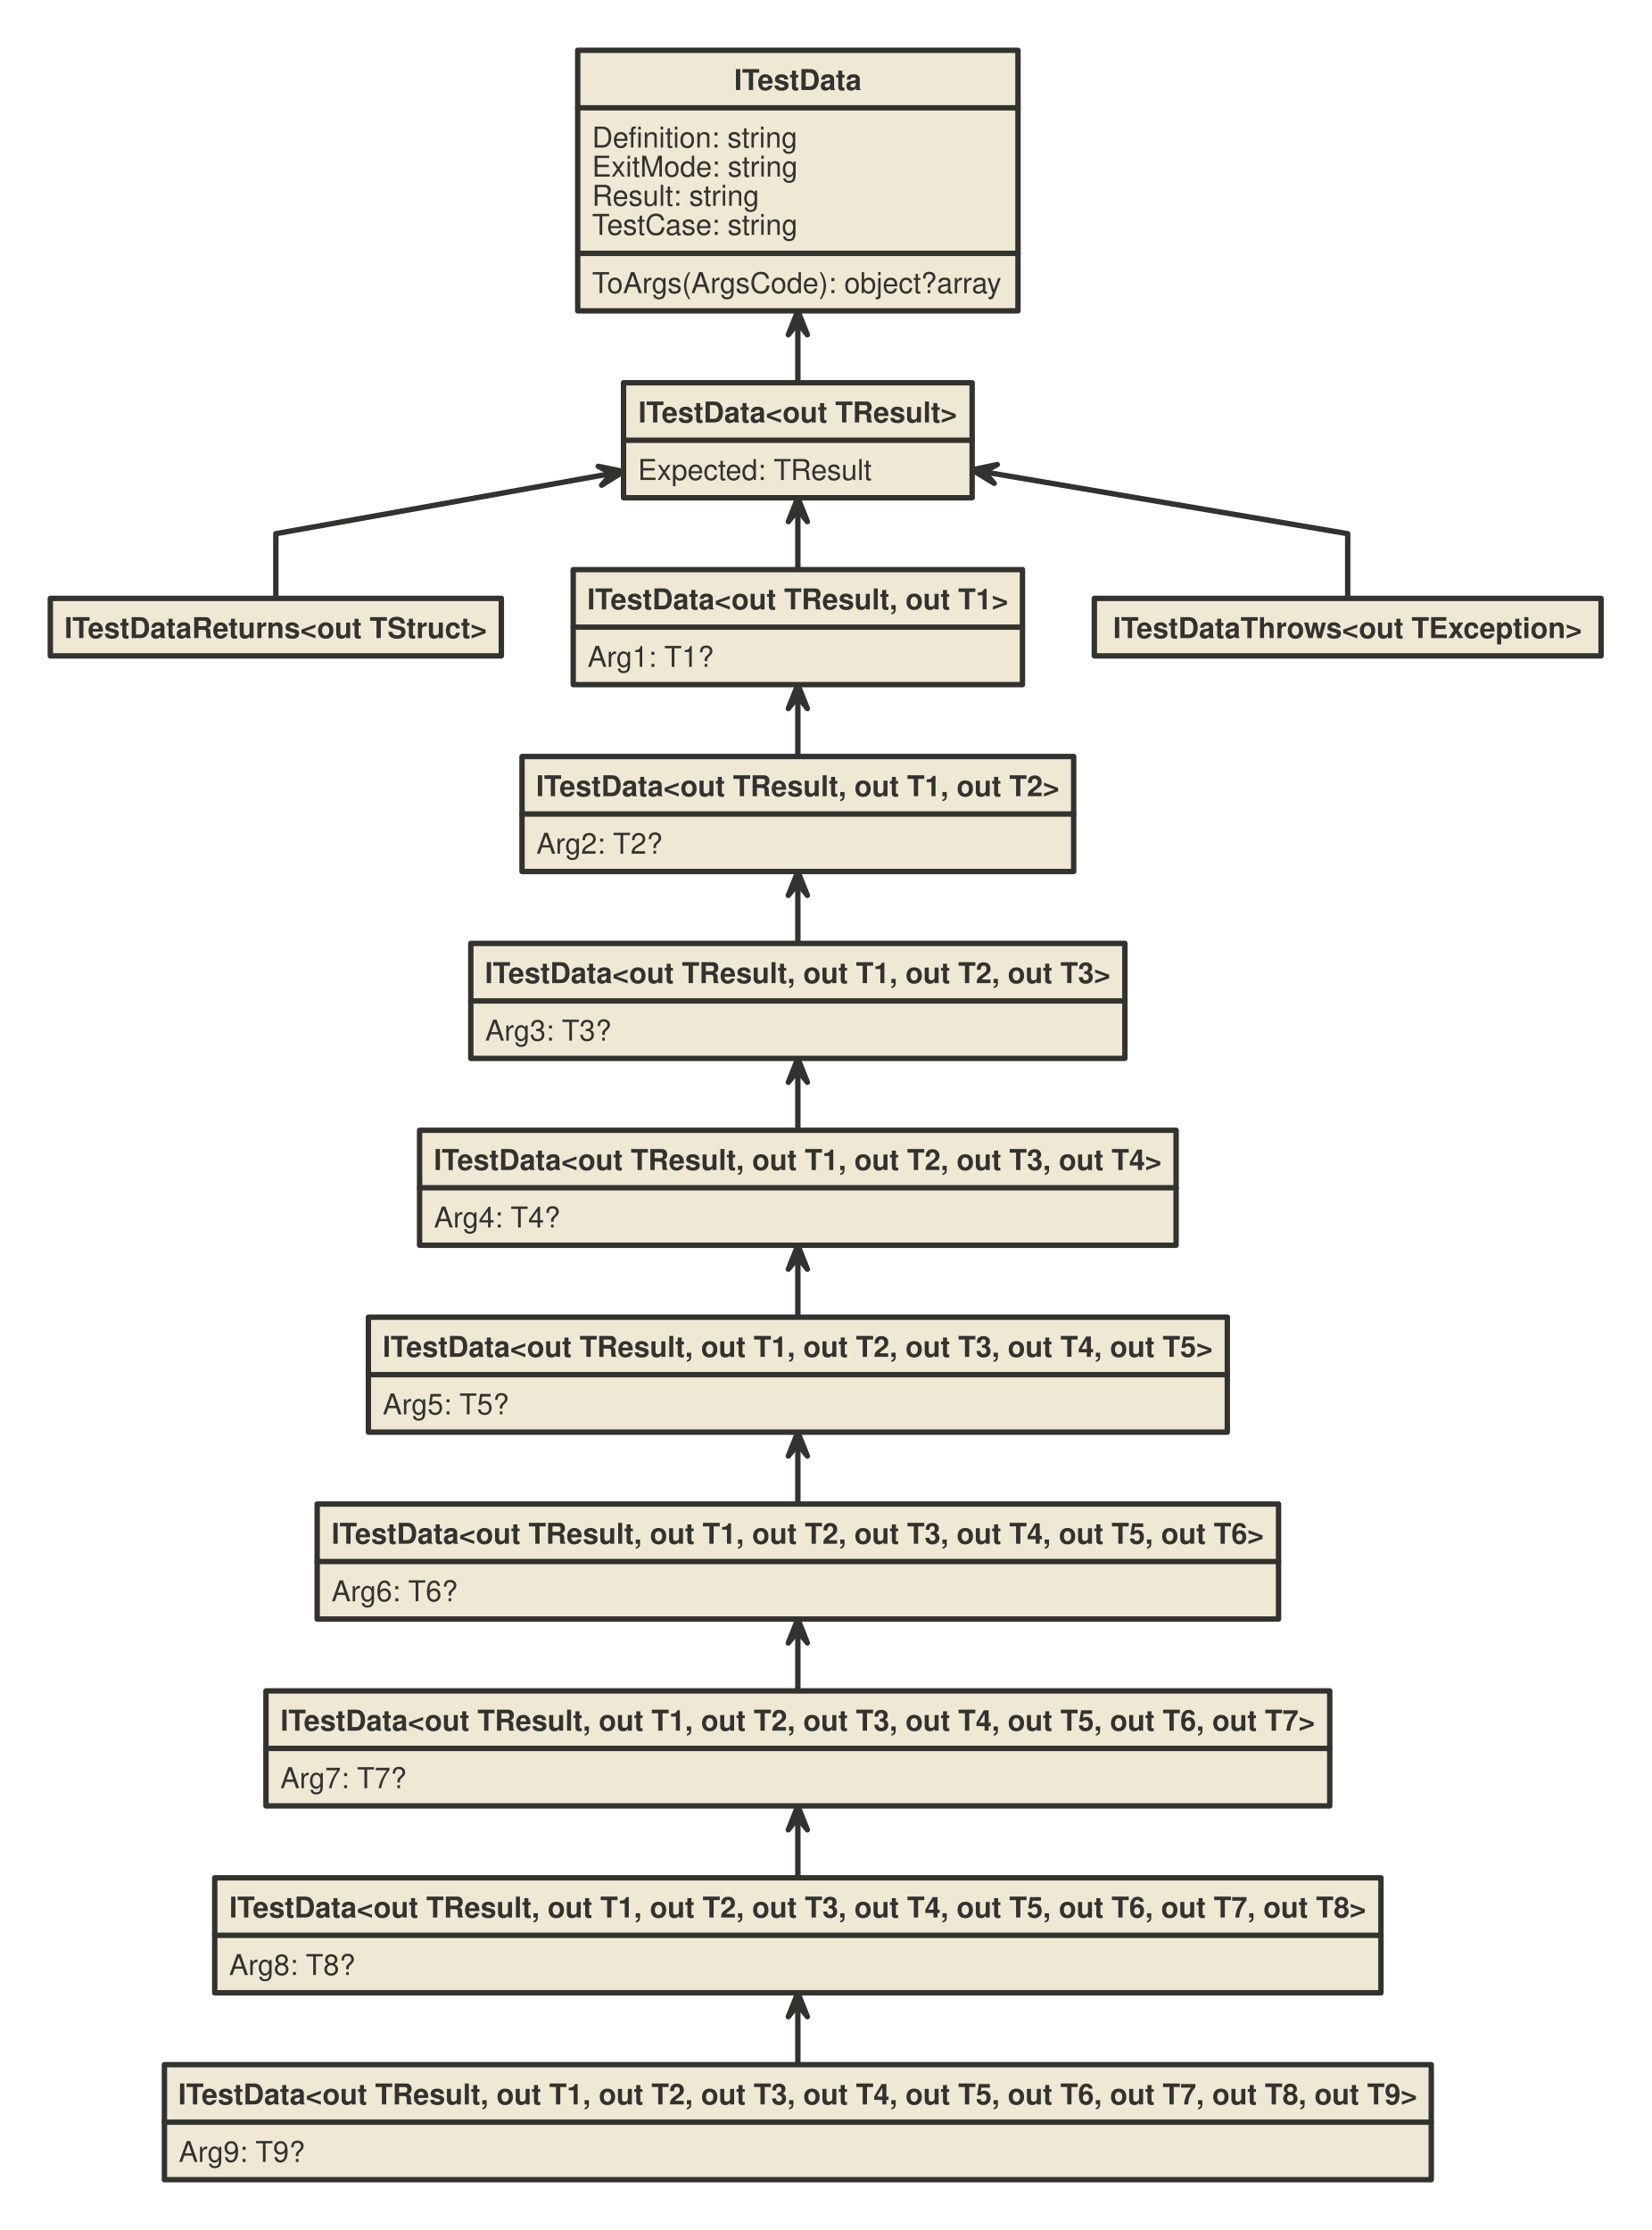
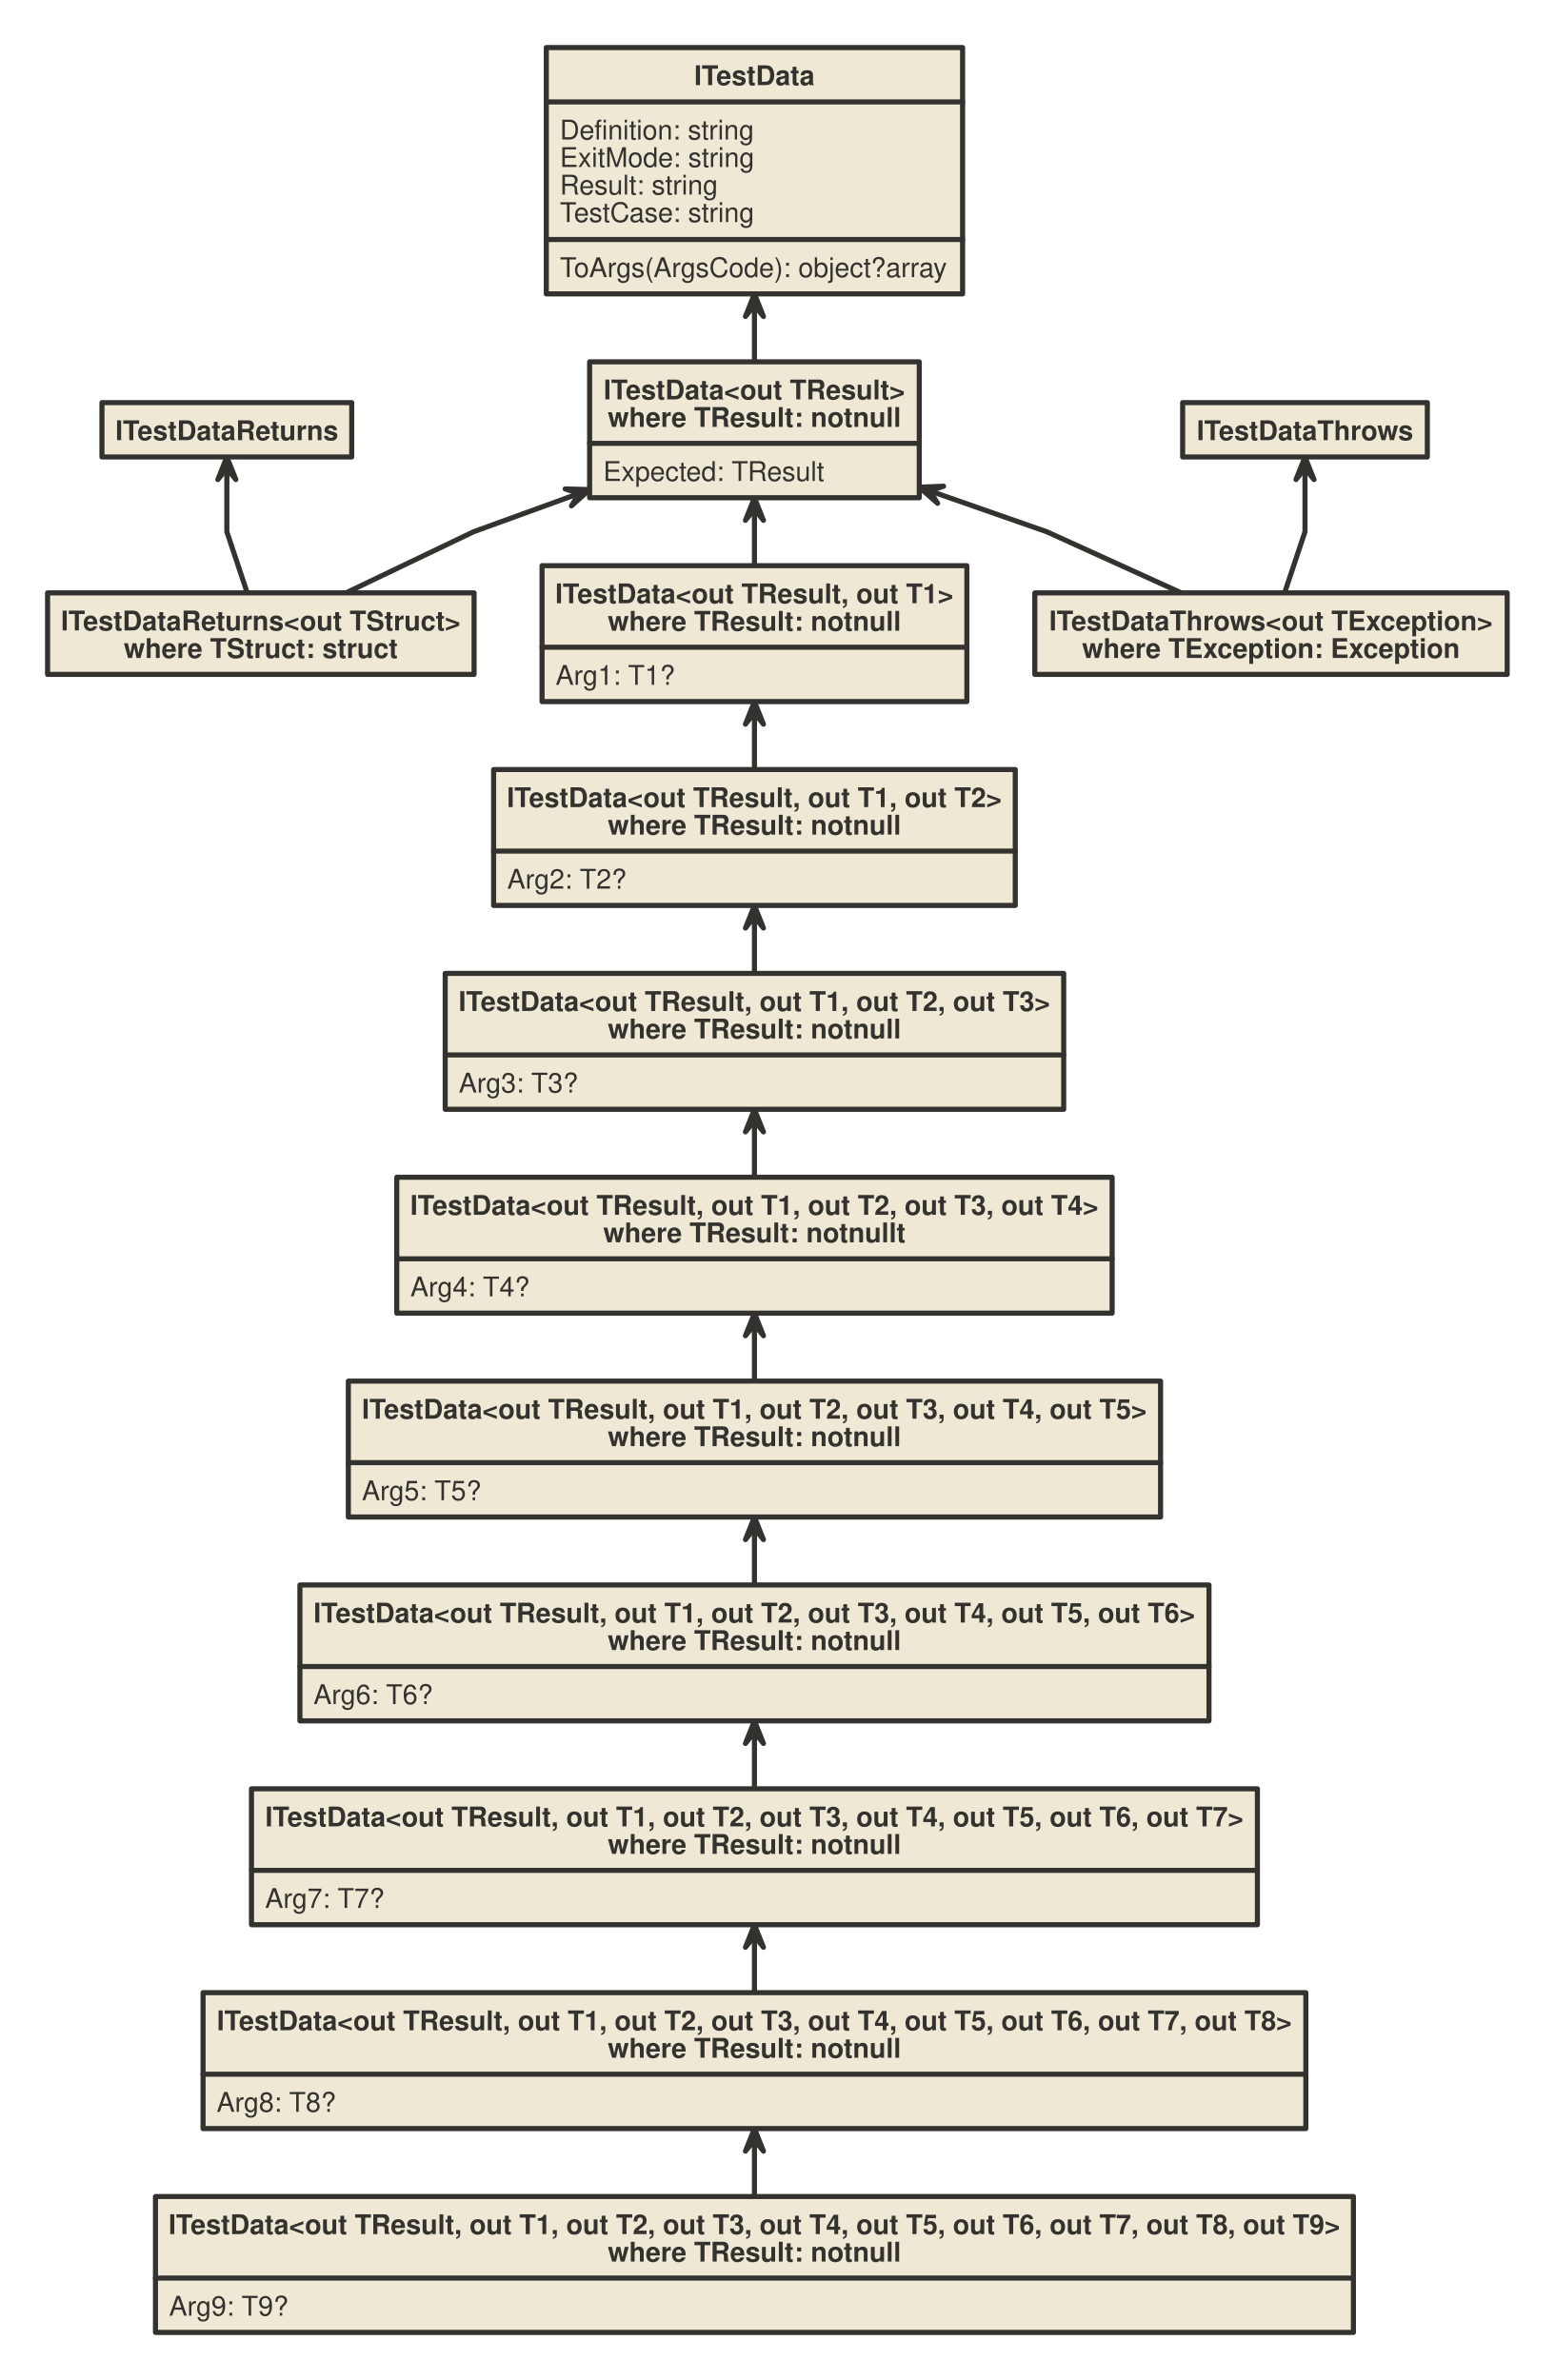
- <svg xmlns="http://www.w3.org/2000/svg" version="1.1" baseProfile="full" width="919.0" height="1241.0" viewBox="0 0 919 1241">
+ <svg xmlns="http://www.w3.org/2000/svg" version="1.1" baseProfile="full" width="915.0" height="1401.0" viewBox="0 0 915 1401">
  <g stroke-width="1.0" text-align="left" font="12pt Helvetica, Arial, sans-serif" font-size="12pt" font-family="Helvetica" font-weight="bold" font-style="normal">
    <g font-family="Helvetica" font-size="12pt" font-weight="bold" font-style="normal" stroke-width="3.0" stroke-linejoin="round" stroke-linecap="round" stroke="#33322E">
      <g stroke="transparent" fill="transparent">
-         <rect x="0.0" y="0.0" height="1241.0" width="919.0" stroke="none" />
+         <rect x="0.0" y="0.0" height="1401.0" width="915.0" stroke="none" />
      </g>
      <g transform="translate(8, 8)" fill="#33322E">
        <g transform="translate(20, 20)" fill="#33322E" font-family="Helvetica" font-size="12pt" font-weight="normal" font-style="normal">
          <path d="M416.0 151.7 L416 165 L416 185 L416.0 185.0 " fill="none" />
          <path d="M421.3 158.3 L416.0 151.7 L410.7 158.3 L416.0 145.0 Z" />
-           <path d="M312.4 235.5 L125.5 269 L125.5 305 L125.5 305.0 " fill="none" />
-           <path d="M306.8 242.0 L312.4 235.5 L304.9 231.5 L319.0 234.4 Z" />
-           <path d="M416.0 255.7 L416 269 L416 289 L416.0 289.0 " fill="none" />
-           <path d="M421.3 262.3 L416.0 255.7 L410.7 262.3 L416.0 249.0 Z" />
-           <path d="M416.0 359.7 L416 373 L416 393 L416.0 393.0 " fill="none" />
-           <path d="M421.3 366.3 L416.0 359.7 L410.7 366.3 L416.0 353.0 Z" />
-           <path d="M416.0 463.7 L416 477 L416 497 L416.0 497.0 " fill="none" />
-           <path d="M421.3 470.3 L416.0 463.7 L410.7 470.3 L416.0 457.0 Z" />
-           <path d="M416.0 567.7 L416 581 L416 601 L416.0 601.0 " fill="none" />
-           <path d="M421.3 574.3 L416.0 567.7 L410.7 574.3 L416.0 561.0 Z" />
-           <path d="M416.0 671.7 L416 685 L416 705 L416.0 705.0 " fill="none" />
-           <path d="M421.3 678.3 L416.0 671.7 L410.7 678.3 L416.0 665.0 Z" />
-           <path d="M416.0 775.7 L416 789 L416 809 L416.0 809.0 " fill="none" />
-           <path d="M421.3 782.3 L416.0 775.7 L410.7 782.3 L416.0 769.0 Z" />
-           <path d="M416.0 879.7 L416 893 L416 913 L416.0 913.0 " fill="none" />
-           <path d="M421.3 886.3 L416.0 879.7 L410.7 886.3 L416.0 873.0 Z" />
-           <path d="M416.0 983.7 L416 997 L416 1017 L416.0 1017.0 " fill="none" />
-           <path d="M421.3 990.3 L416.0 983.7 L410.7 990.3 L416.0 977.0 Z" />
-           <path d="M416.0 1087.7 L416 1101 L416 1121 L416.0 1121.0 " fill="none" />
-           <path d="M421.3 1094.3 L416.0 1087.7 L410.7 1094.3 L416.0 1081.0 Z" />
-           <path d="M519.6 234.6 L722 269 L722 305 L722.0 305.0 " fill="none" />
-           <path d="M527.0 230.5 L519.6 234.6 L525.3 241.0 L513.0 233.5 Z" />
+           <path d="M105.5 247.7 L105.5 285 L117.5 321 L117.5 321.0 " fill="none" />
+           <path d="M110.8 254.3 L105.5 247.7 L100.2 254.3 L105.5 241.0 Z" />
+           <path d="M312.7 262.5 L250.75 285 L175.6 321 L175.6 321.0 " fill="none" />
+           <path d="M308.3 269.8 L312.7 262.5 L304.6 259.8 L319.0 260.2 Z" />
+           <path d="M416.0 271.7 L416 285 L416 305 L416.0 305.0 " fill="none" />
+           <path d="M421.3 278.3 L416.0 271.7 L410.7 278.3 L416.0 265.0 Z" />
+           <path d="M416.0 391.7 L416 405 L416 425 L416.0 425.0 " fill="none" />
+           <path d="M421.3 398.3 L416.0 391.7 L410.7 398.3 L416.0 385.0 Z" />
+           <path d="M416.0 511.7 L416 525 L416 545 L416.0 545.0 " fill="none" />
+           <path d="M421.3 518.3 L416.0 511.7 L410.7 518.3 L416.0 505.0 Z" />
+           <path d="M416.0 631.7 L416 645 L416 665 L416.0 665.0 " fill="none" />
+           <path d="M421.3 638.3 L416.0 631.7 L410.7 638.3 L416.0 625.0 Z" />
+           <path d="M416.0 751.7 L416 765 L416 785 L416.0 785.0 " fill="none" />
+           <path d="M421.3 758.3 L416.0 751.7 L410.7 758.3 L416.0 745.0 Z" />
+           <path d="M416.0 871.7 L416 885 L416 905 L416.0 905.0 " fill="none" />
+           <path d="M421.3 878.3 L416.0 871.7 L410.7 878.3 L416.0 865.0 Z" />
+           <path d="M416.0 991.7 L416 1005 L416 1025 L416.0 1025.0 " fill="none" />
+           <path d="M421.3 998.3 L416.0 991.7 L410.7 998.3 L416.0 985.0 Z" />
+           <path d="M416.0 1111.7 L416 1125 L416 1145 L416.0 1145.0 " fill="none" />
+           <path d="M421.3 1118.3 L416.0 1111.7 L410.7 1118.3 L416.0 1105.0 Z" />
+           <path d="M416.0 1231.7 L416 1245 L416 1265 L416.0 1265.0 " fill="none" />
+           <path d="M421.3 1238.3 L416.0 1231.7 L410.7 1238.3 L416.0 1225.0 Z" />
+           <path d="M519.3 261.0 L588 285 L667.2 321 L667.2 321.0 " fill="none" />
+           <path d="M527.3 258.2 L519.3 261.0 L523.8 268.3 L513.0 258.8 Z" />
+           <path d="M740.0 247.7 L740 285 L728 321 L728.0 321.0 " fill="none" />
+           <path d="M745.3 254.3 L740.0 247.7 L734.7 254.3 L740.0 241.0 Z" />
          <g data-name="ITestData">
            <g fill="#eee8d5" stroke="#33322E" data-name="ITestData">
              <rect x="293.5" y="0.0" height="145.0" width="245.0" data-name="ITestData" />
              <path d="M293.5 32.0 L538.5 32.0" fill="none" data-name="ITestData" />
              <path d="M293.5 113.0 L538.5 113.0" fill="none" data-name="ITestData" />
            </g>
            <g transform="translate(293.5, 0)" font-family="Helvetica" font-size="12pt" font-weight="bold" font-style="normal" data-name="ITestData" data-compartment="0">
              <g transform="translate(8, 8)" fill="#33322E" text-align="center" data-name="ITestData" data-compartment="0">
                <text x="114.5" y="14.1" stroke="none" text-anchor="middle" data-name="ITestData" data-compartment="0">ITestData</text>
              </g>
            </g>
            <g transform="translate(293.5, 32)" font-family="Helvetica" font-size="12pt" font-weight="normal" font-style="normal" data-name="ITestData" data-compartment="1">
              <g transform="translate(8, 8)" fill="#33322E" text-align="left" data-name="ITestData" data-compartment="1">
                <text x="0.0" y="14.1" stroke="none" data-name="ITestData" data-compartment="1">Definition: string</text>
                <text x="0.0" y="30.3" stroke="none" data-name="ITestData" data-compartment="1">ExitMode: string</text>
                <text x="0.0" y="46.5" stroke="none" data-name="ITestData" data-compartment="1">Result: string</text>
                <text x="0.0" y="62.7" stroke="none" data-name="ITestData" data-compartment="1">TestCase: string</text>
              </g>
            </g>
            <g transform="translate(293.5, 113)" font-family="Helvetica" font-size="12pt" font-weight="normal" font-style="normal" data-name="ITestData" data-compartment="2">
              <g transform="translate(8, 8)" fill="#33322E" text-align="left" data-name="ITestData" data-compartment="2">
                <text x="0.0" y="14.1" stroke="none" data-name="ITestData" data-compartment="2">ToArgs(ArgsCode): object?array</text>
              </g>
            </g>
          </g>
          <g data-name="ITestData&lt;out TResult&gt;">
            <g fill="#eee8d5" stroke="#33322E" data-name="ITestData&lt;out TResult&gt;">
-               <rect x="319.0" y="185.0" height="64.0" width="194.0" data-name="ITestData&lt;out TResult&gt;" />
-               <path d="M319.0 217.0 L513.0 217.0" fill="none" data-name="ITestData&lt;out TResult&gt;" />
+               <rect x="319.0" y="185.0" height="80.0" width="194.0" data-name="ITestData&lt;out TResult&gt;" />
+               <path d="M319.0 233.0 L513.0 233.0" fill="none" data-name="ITestData&lt;out TResult&gt;" />
            </g>
            <g transform="translate(319, 185)" font-family="Helvetica" font-size="12pt" font-weight="bold" font-style="normal" data-name="ITestData&lt;out TResult&gt;" data-compartment="0">
              <g transform="translate(8, 8)" fill="#33322E" text-align="center" data-name="ITestData&lt;out TResult&gt;" data-compartment="0">
                <text x="89.0" y="14.1" stroke="none" text-anchor="middle" data-name="ITestData&lt;out TResult&gt;" data-compartment="0">ITestData&lt;out TResult&gt;</text>
-               </g>
-             </g>
-             <g transform="translate(319, 217)" font-family="Helvetica" font-size="12pt" font-weight="normal" font-style="normal" data-name="ITestData&lt;out TResult&gt;" data-compartment="1">
+                 <text x="89.0" y="30.3" stroke="none" text-anchor="middle" data-name="ITestData&lt;out TResult&gt;" data-compartment="0">where TResult: notnull</text>
+               </g>
+             </g>
+             <g transform="translate(319, 233)" font-family="Helvetica" font-size="12pt" font-weight="normal" font-style="normal" data-name="ITestData&lt;out TResult&gt;" data-compartment="1">
              <g transform="translate(8, 8)" fill="#33322E" text-align="left" data-name="ITestData&lt;out TResult&gt;" data-compartment="1">
                <text x="0.0" y="14.1" stroke="none" data-name="ITestData&lt;out TResult&gt;" data-compartment="1">Expected: TResult</text>
              </g>
            </g>
          </g>
+           <g data-name="ITestDataReturns">
+             <g fill="#eee8d5" stroke="#33322E" data-name="ITestDataReturns">
+               <rect x="32.0" y="209.0" height="32.0" width="147.0" data-name="ITestDataReturns" />
+             </g>
+             <g transform="translate(32, 209)" font-family="Helvetica" font-size="12pt" font-weight="bold" font-style="normal" data-name="ITestDataReturns" data-compartment="0">
+               <g transform="translate(8, 8)" fill="#33322E" text-align="center" data-name="ITestDataReturns" data-compartment="0">
+                 <text x="65.5" y="14.1" stroke="none" text-anchor="middle" data-name="ITestDataReturns" data-compartment="0">ITestDataReturns</text>
+               </g>
+             </g>
+           </g>
          <g data-name="ITestDataReturns&lt;out TStruct&gt;">
            <g fill="#eee8d5" stroke="#33322E" data-name="ITestDataReturns&lt;out TStruct&gt;">
-               <rect x="0.0" y="305.0" height="32.0" width="251.0" data-name="ITestDataReturns&lt;out TStruct&gt;" />
-             </g>
-             <g transform="translate(0, 305)" font-family="Helvetica" font-size="12pt" font-weight="bold" font-style="normal" data-name="ITestDataReturns&lt;out TStruct&gt;" data-compartment="0">
+               <rect x="0.0" y="321.0" height="48.0" width="251.0" data-name="ITestDataReturns&lt;out TStruct&gt;" />
+             </g>
+             <g transform="translate(0, 321)" font-family="Helvetica" font-size="12pt" font-weight="bold" font-style="normal" data-name="ITestDataReturns&lt;out TStruct&gt;" data-compartment="0">
              <g transform="translate(8, 8)" fill="#33322E" text-align="center" data-name="ITestDataReturns&lt;out TStruct&gt;" data-compartment="0">
                <text x="117.5" y="14.1" stroke="none" text-anchor="middle" data-name="ITestDataReturns&lt;out TStruct&gt;" data-compartment="0">ITestDataReturns&lt;out TStruct&gt;</text>
+                 <text x="117.5" y="30.3" stroke="none" text-anchor="middle" data-name="ITestDataReturns&lt;out TStruct&gt;" data-compartment="0">where TStruct: struct</text>
              </g>
            </g>
          </g>
          <g data-name="ITestData&lt;out TResult, out T1&gt;">
            <g fill="#eee8d5" stroke="#33322E" data-name="ITestData&lt;out TResult, out T1&gt;">
-               <rect x="291.0" y="289.0" height="64.0" width="250.0" data-name="ITestData&lt;out TResult, out T1&gt;" />
-               <path d="M291.0 321.0 L541.0 321.0" fill="none" data-name="ITestData&lt;out TResult, out T1&gt;" />
-             </g>
-             <g transform="translate(291, 289)" font-family="Helvetica" font-size="12pt" font-weight="bold" font-style="normal" data-name="ITestData&lt;out TResult, out T1&gt;" data-compartment="0">
+               <rect x="291.0" y="305.0" height="80.0" width="250.0" data-name="ITestData&lt;out TResult, out T1&gt;" />
+               <path d="M291.0 353.0 L541.0 353.0" fill="none" data-name="ITestData&lt;out TResult, out T1&gt;" />
+             </g>
+             <g transform="translate(291, 305)" font-family="Helvetica" font-size="12pt" font-weight="bold" font-style="normal" data-name="ITestData&lt;out TResult, out T1&gt;" data-compartment="0">
              <g transform="translate(8, 8)" fill="#33322E" text-align="center" data-name="ITestData&lt;out TResult, out T1&gt;" data-compartment="0">
                <text x="117.0" y="14.1" stroke="none" text-anchor="middle" data-name="ITestData&lt;out TResult, out T1&gt;" data-compartment="0">ITestData&lt;out TResult, out T1&gt;</text>
-               </g>
-             </g>
-             <g transform="translate(291, 321)" font-family="Helvetica" font-size="12pt" font-weight="normal" font-style="normal" data-name="ITestData&lt;out TResult, out T1&gt;" data-compartment="1">
+                 <text x="117.0" y="30.3" stroke="none" text-anchor="middle" data-name="ITestData&lt;out TResult, out T1&gt;" data-compartment="0">where TResult: notnull</text>
+               </g>
+             </g>
+             <g transform="translate(291, 353)" font-family="Helvetica" font-size="12pt" font-weight="normal" font-style="normal" data-name="ITestData&lt;out TResult, out T1&gt;" data-compartment="1">
              <g transform="translate(8, 8)" fill="#33322E" text-align="left" data-name="ITestData&lt;out TResult, out T1&gt;" data-compartment="1">
                <text x="0.0" y="14.1" stroke="none" data-name="ITestData&lt;out TResult, out T1&gt;" data-compartment="1">Arg1: T1?</text>
              </g>
            </g>
          </g>
          <g data-name="ITestData&lt;out TResult, out T1, out T2&gt;">
            <g fill="#eee8d5" stroke="#33322E" data-name="ITestData&lt;out TResult, out T1, out T2&gt;">
-               <rect x="262.5" y="393.0" height="64.0" width="307.0" data-name="ITestData&lt;out TResult, out T1, out T2&gt;" />
-               <path d="M262.5 425.0 L569.5 425.0" fill="none" data-name="ITestData&lt;out TResult, out T1, out T2&gt;" />
-             </g>
-             <g transform="translate(262.5, 393)" font-family="Helvetica" font-size="12pt" font-weight="bold" font-style="normal" data-name="ITestData&lt;out TResult, out T1, out T2&gt;" data-compartment="0">
+               <rect x="262.5" y="425.0" height="80.0" width="307.0" data-name="ITestData&lt;out TResult, out T1, out T2&gt;" />
+               <path d="M262.5 473.0 L569.5 473.0" fill="none" data-name="ITestData&lt;out TResult, out T1, out T2&gt;" />
+             </g>
+             <g transform="translate(262.5, 425)" font-family="Helvetica" font-size="12pt" font-weight="bold" font-style="normal" data-name="ITestData&lt;out TResult, out T1, out T2&gt;" data-compartment="0">
              <g transform="translate(8, 8)" fill="#33322E" text-align="center" data-name="ITestData&lt;out TResult, out T1, out T2&gt;" data-compartment="0">
                <text x="145.5" y="14.1" stroke="none" text-anchor="middle" data-name="ITestData&lt;out TResult, out T1, out T2&gt;" data-compartment="0">ITestData&lt;out TResult, out T1, out T2&gt;</text>
-               </g>
-             </g>
-             <g transform="translate(262.5, 425)" font-family="Helvetica" font-size="12pt" font-weight="normal" font-style="normal" data-name="ITestData&lt;out TResult, out T1, out T2&gt;" data-compartment="1">
+                 <text x="145.5" y="30.3" stroke="none" text-anchor="middle" data-name="ITestData&lt;out TResult, out T1, out T2&gt;" data-compartment="0">where TResult: notnull</text>
+               </g>
+             </g>
+             <g transform="translate(262.5, 473)" font-family="Helvetica" font-size="12pt" font-weight="normal" font-style="normal" data-name="ITestData&lt;out TResult, out T1, out T2&gt;" data-compartment="1">
              <g transform="translate(8, 8)" fill="#33322E" text-align="left" data-name="ITestData&lt;out TResult, out T1, out T2&gt;" data-compartment="1">
                <text x="0.0" y="14.1" stroke="none" data-name="ITestData&lt;out TResult, out T1, out T2&gt;" data-compartment="1">Arg2: T2?</text>
              </g>
            </g>
          </g>
          <g data-name="ITestData&lt;out TResult, out T1, out T2, out T3&gt;">
            <g fill="#eee8d5" stroke="#33322E" data-name="ITestData&lt;out TResult, out T1, out T2, out T3&gt;">
-               <rect x="234.0" y="497.0" height="64.0" width="364.0" data-name="ITestData&lt;out TResult, out T1, out T2, out T3&gt;" />
-               <path d="M234.0 529.0 L598.0 529.0" fill="none" data-name="ITestData&lt;out TResult, out T1, out T2, out T3&gt;" />
-             </g>
-             <g transform="translate(234, 497)" font-family="Helvetica" font-size="12pt" font-weight="bold" font-style="normal" data-name="ITestData&lt;out TResult, out T1, out T2, out T3&gt;" data-compartment="0">
+               <rect x="234.0" y="545.0" height="80.0" width="364.0" data-name="ITestData&lt;out TResult, out T1, out T2, out T3&gt;" />
+               <path d="M234.0 593.0 L598.0 593.0" fill="none" data-name="ITestData&lt;out TResult, out T1, out T2, out T3&gt;" />
+             </g>
+             <g transform="translate(234, 545)" font-family="Helvetica" font-size="12pt" font-weight="bold" font-style="normal" data-name="ITestData&lt;out TResult, out T1, out T2, out T3&gt;" data-compartment="0">
              <g transform="translate(8, 8)" fill="#33322E" text-align="center" data-name="ITestData&lt;out TResult, out T1, out T2, out T3&gt;" data-compartment="0">
                <text x="174.0" y="14.1" stroke="none" text-anchor="middle" data-name="ITestData&lt;out TResult, out T1, out T2, out T3&gt;" data-compartment="0">ITestData&lt;out TResult, out T1, out T2, out T3&gt;</text>
-               </g>
-             </g>
-             <g transform="translate(234, 529)" font-family="Helvetica" font-size="12pt" font-weight="normal" font-style="normal" data-name="ITestData&lt;out TResult, out T1, out T2, out T3&gt;" data-compartment="1">
+                 <text x="174.0" y="30.3" stroke="none" text-anchor="middle" data-name="ITestData&lt;out TResult, out T1, out T2, out T3&gt;" data-compartment="0">where TResult: notnull</text>
+               </g>
+             </g>
+             <g transform="translate(234, 593)" font-family="Helvetica" font-size="12pt" font-weight="normal" font-style="normal" data-name="ITestData&lt;out TResult, out T1, out T2, out T3&gt;" data-compartment="1">
              <g transform="translate(8, 8)" fill="#33322E" text-align="left" data-name="ITestData&lt;out TResult, out T1, out T2, out T3&gt;" data-compartment="1">
                <text x="0.0" y="14.1" stroke="none" data-name="ITestData&lt;out TResult, out T1, out T2, out T3&gt;" data-compartment="1">Arg3: T3?</text>
              </g>
            </g>
          </g>
          <g data-name="ITestData&lt;out TResult, out T1, out T2, out T3, out T4&gt;">
            <g fill="#eee8d5" stroke="#33322E" data-name="ITestData&lt;out TResult, out T1, out T2, out T3, out T4&gt;">
-               <rect x="205.5" y="601.0" height="64.0" width="421.0" data-name="ITestData&lt;out TResult, out T1, out T2, out T3, out T4&gt;" />
-               <path d="M205.5 633.0 L626.5 633.0" fill="none" data-name="ITestData&lt;out TResult, out T1, out T2, out T3, out T4&gt;" />
-             </g>
-             <g transform="translate(205.5, 601)" font-family="Helvetica" font-size="12pt" font-weight="bold" font-style="normal" data-name="ITestData&lt;out TResult, out T1, out T2, out T3, out T4&gt;" data-compartment="0">
+               <rect x="205.5" y="665.0" height="80.0" width="421.0" data-name="ITestData&lt;out TResult, out T1, out T2, out T3, out T4&gt;" />
+               <path d="M205.5 713.0 L626.5 713.0" fill="none" data-name="ITestData&lt;out TResult, out T1, out T2, out T3, out T4&gt;" />
+             </g>
+             <g transform="translate(205.5, 665)" font-family="Helvetica" font-size="12pt" font-weight="bold" font-style="normal" data-name="ITestData&lt;out TResult, out T1, out T2, out T3, out T4&gt;" data-compartment="0">
              <g transform="translate(8, 8)" fill="#33322E" text-align="center" data-name="ITestData&lt;out TResult, out T1, out T2, out T3, out T4&gt;" data-compartment="0">
                <text x="202.5" y="14.1" stroke="none" text-anchor="middle" data-name="ITestData&lt;out TResult, out T1, out T2, out T3, out T4&gt;" data-compartment="0">ITestData&lt;out TResult, out T1, out T2, out T3, out T4&gt;</text>
-               </g>
-             </g>
-             <g transform="translate(205.5, 633)" font-family="Helvetica" font-size="12pt" font-weight="normal" font-style="normal" data-name="ITestData&lt;out TResult, out T1, out T2, out T3, out T4&gt;" data-compartment="1">
+                 <text x="202.5" y="30.3" stroke="none" text-anchor="middle" data-name="ITestData&lt;out TResult, out T1, out T2, out T3, out T4&gt;" data-compartment="0">where TResult: notnullt</text>
+               </g>
+             </g>
+             <g transform="translate(205.5, 713)" font-family="Helvetica" font-size="12pt" font-weight="normal" font-style="normal" data-name="ITestData&lt;out TResult, out T1, out T2, out T3, out T4&gt;" data-compartment="1">
              <g transform="translate(8, 8)" fill="#33322E" text-align="left" data-name="ITestData&lt;out TResult, out T1, out T2, out T3, out T4&gt;" data-compartment="1">
                <text x="0.0" y="14.1" stroke="none" data-name="ITestData&lt;out TResult, out T1, out T2, out T3, out T4&gt;" data-compartment="1">Arg4: T4?</text>
              </g>
            </g>
          </g>
          <g data-name="ITestData&lt;out TResult, out T1, out T2, out T3, out T4, out T5&gt;">
            <g fill="#eee8d5" stroke="#33322E" data-name="ITestData&lt;out TResult, out T1, out T2, out T3, out T4, out T5&gt;">
-               <rect x="177.0" y="705.0" height="64.0" width="478.0" data-name="ITestData&lt;out TResult, out T1, out T2, out T3, out T4, out T5&gt;" />
-               <path d="M177.0 737.0 L655.0 737.0" fill="none" data-name="ITestData&lt;out TResult, out T1, out T2, out T3, out T4, out T5&gt;" />
-             </g>
-             <g transform="translate(177, 705)" font-family="Helvetica" font-size="12pt" font-weight="bold" font-style="normal" data-name="ITestData&lt;out TResult, out T1, out T2, out T3, out T4, out T5&gt;" data-compartment="0">
+               <rect x="177.0" y="785.0" height="80.0" width="478.0" data-name="ITestData&lt;out TResult, out T1, out T2, out T3, out T4, out T5&gt;" />
+               <path d="M177.0 833.0 L655.0 833.0" fill="none" data-name="ITestData&lt;out TResult, out T1, out T2, out T3, out T4, out T5&gt;" />
+             </g>
+             <g transform="translate(177, 785)" font-family="Helvetica" font-size="12pt" font-weight="bold" font-style="normal" data-name="ITestData&lt;out TResult, out T1, out T2, out T3, out T4, out T5&gt;" data-compartment="0">
              <g transform="translate(8, 8)" fill="#33322E" text-align="center" data-name="ITestData&lt;out TResult, out T1, out T2, out T3, out T4, out T5&gt;" data-compartment="0">
                <text x="231.0" y="14.1" stroke="none" text-anchor="middle" data-name="ITestData&lt;out TResult, out T1, out T2, out T3, out T4, out T5&gt;" data-compartment="0">ITestData&lt;out TResult, out T1, out T2, out T3, out T4, out T5&gt;</text>
-               </g>
-             </g>
-             <g transform="translate(177, 737)" font-family="Helvetica" font-size="12pt" font-weight="normal" font-style="normal" data-name="ITestData&lt;out TResult, out T1, out T2, out T3, out T4, out T5&gt;" data-compartment="1">
+                 <text x="231.0" y="30.3" stroke="none" text-anchor="middle" data-name="ITestData&lt;out TResult, out T1, out T2, out T3, out T4, out T5&gt;" data-compartment="0">where TResult: notnull</text>
+               </g>
+             </g>
+             <g transform="translate(177, 833)" font-family="Helvetica" font-size="12pt" font-weight="normal" font-style="normal" data-name="ITestData&lt;out TResult, out T1, out T2, out T3, out T4, out T5&gt;" data-compartment="1">
              <g transform="translate(8, 8)" fill="#33322E" text-align="left" data-name="ITestData&lt;out TResult, out T1, out T2, out T3, out T4, out T5&gt;" data-compartment="1">
                <text x="0.0" y="14.1" stroke="none" data-name="ITestData&lt;out TResult, out T1, out T2, out T3, out T4, out T5&gt;" data-compartment="1">Arg5: T5?</text>
              </g>
            </g>
          </g>
          <g data-name="ITestData&lt;out TResult, out T1, out T2, out T3, out T4, out T5, out T6&gt;">
            <g fill="#eee8d5" stroke="#33322E" data-name="ITestData&lt;out TResult, out T1, out T2, out T3, out T4, out T5, out T6&gt;">
-               <rect x="148.5" y="809.0" height="64.0" width="535.0" data-name="ITestData&lt;out TResult, out T1, out T2, out T3, out T4, out T5, out T6&gt;" />
-               <path d="M148.5 841.0 L683.5 841.0" fill="none" data-name="ITestData&lt;out TResult, out T1, out T2, out T3, out T4, out T5, out T6&gt;" />
-             </g>
-             <g transform="translate(148.5, 809)" font-family="Helvetica" font-size="12pt" font-weight="bold" font-style="normal" data-name="ITestData&lt;out TResult, out T1, out T2, out T3, out T4, out T5, out T6&gt;" data-compartment="0">
+               <rect x="148.5" y="905.0" height="80.0" width="535.0" data-name="ITestData&lt;out TResult, out T1, out T2, out T3, out T4, out T5, out T6&gt;" />
+               <path d="M148.5 953.0 L683.5 953.0" fill="none" data-name="ITestData&lt;out TResult, out T1, out T2, out T3, out T4, out T5, out T6&gt;" />
+             </g>
+             <g transform="translate(148.5, 905)" font-family="Helvetica" font-size="12pt" font-weight="bold" font-style="normal" data-name="ITestData&lt;out TResult, out T1, out T2, out T3, out T4, out T5, out T6&gt;" data-compartment="0">
              <g transform="translate(8, 8)" fill="#33322E" text-align="center" data-name="ITestData&lt;out TResult, out T1, out T2, out T3, out T4, out T5, out T6&gt;" data-compartment="0">
                <text x="259.5" y="14.1" stroke="none" text-anchor="middle" data-name="ITestData&lt;out TResult, out T1, out T2, out T3, out T4, out T5, out T6&gt;" data-compartment="0">ITestData&lt;out TResult, out T1, out T2, out T3, out T4, out T5, out T6&gt;</text>
-               </g>
-             </g>
-             <g transform="translate(148.5, 841)" font-family="Helvetica" font-size="12pt" font-weight="normal" font-style="normal" data-name="ITestData&lt;out TResult, out T1, out T2, out T3, out T4, out T5, out T6&gt;" data-compartment="1">
+                 <text x="259.5" y="30.3" stroke="none" text-anchor="middle" data-name="ITestData&lt;out TResult, out T1, out T2, out T3, out T4, out T5, out T6&gt;" data-compartment="0">where TResult: notnull</text>
+               </g>
+             </g>
+             <g transform="translate(148.5, 953)" font-family="Helvetica" font-size="12pt" font-weight="normal" font-style="normal" data-name="ITestData&lt;out TResult, out T1, out T2, out T3, out T4, out T5, out T6&gt;" data-compartment="1">
              <g transform="translate(8, 8)" fill="#33322E" text-align="left" data-name="ITestData&lt;out TResult, out T1, out T2, out T3, out T4, out T5, out T6&gt;" data-compartment="1">
                <text x="0.0" y="14.1" stroke="none" data-name="ITestData&lt;out TResult, out T1, out T2, out T3, out T4, out T5, out T6&gt;" data-compartment="1">Arg6: T6?</text>
              </g>
            </g>
          </g>
          <g data-name="ITestData&lt;out TResult, out T1, out T2, out T3, out T4, out T5, out T6, out T7&gt;">
            <g fill="#eee8d5" stroke="#33322E" data-name="ITestData&lt;out TResult, out T1, out T2, out T3, out T4, out T5, out T6, out T7&gt;">
-               <rect x="120.0" y="913.0" height="64.0" width="592.0" data-name="ITestData&lt;out TResult, out T1, out T2, out T3, out T4, out T5, out T6, out T7&gt;" />
-               <path d="M120.0 945.0 L712.0 945.0" fill="none" data-name="ITestData&lt;out TResult, out T1, out T2, out T3, out T4, out T5, out T6, out T7&gt;" />
-             </g>
-             <g transform="translate(120, 913)" font-family="Helvetica" font-size="12pt" font-weight="bold" font-style="normal" data-name="ITestData&lt;out TResult, out T1, out T2, out T3, out T4, out T5, out T6, out T7&gt;" data-compartment="0">
+               <rect x="120.0" y="1025.0" height="80.0" width="592.0" data-name="ITestData&lt;out TResult, out T1, out T2, out T3, out T4, out T5, out T6, out T7&gt;" />
+               <path d="M120.0 1073.0 L712.0 1073.0" fill="none" data-name="ITestData&lt;out TResult, out T1, out T2, out T3, out T4, out T5, out T6, out T7&gt;" />
+             </g>
+             <g transform="translate(120, 1025)" font-family="Helvetica" font-size="12pt" font-weight="bold" font-style="normal" data-name="ITestData&lt;out TResult, out T1, out T2, out T3, out T4, out T5, out T6, out T7&gt;" data-compartment="0">
              <g transform="translate(8, 8)" fill="#33322E" text-align="center" data-name="ITestData&lt;out TResult, out T1, out T2, out T3, out T4, out T5, out T6, out T7&gt;" data-compartment="0">
                <text x="288.0" y="14.1" stroke="none" text-anchor="middle" data-name="ITestData&lt;out TResult, out T1, out T2, out T3, out T4, out T5, out T6, out T7&gt;" data-compartment="0">ITestData&lt;out TResult, out T1, out T2, out T3, out T4, out T5, out T6, out T7&gt;</text>
-               </g>
-             </g>
-             <g transform="translate(120, 945)" font-family="Helvetica" font-size="12pt" font-weight="normal" font-style="normal" data-name="ITestData&lt;out TResult, out T1, out T2, out T3, out T4, out T5, out T6, out T7&gt;" data-compartment="1">
+                 <text x="288.0" y="30.3" stroke="none" text-anchor="middle" data-name="ITestData&lt;out TResult, out T1, out T2, out T3, out T4, out T5, out T6, out T7&gt;" data-compartment="0">where TResult: notnull</text>
+               </g>
+             </g>
+             <g transform="translate(120, 1073)" font-family="Helvetica" font-size="12pt" font-weight="normal" font-style="normal" data-name="ITestData&lt;out TResult, out T1, out T2, out T3, out T4, out T5, out T6, out T7&gt;" data-compartment="1">
              <g transform="translate(8, 8)" fill="#33322E" text-align="left" data-name="ITestData&lt;out TResult, out T1, out T2, out T3, out T4, out T5, out T6, out T7&gt;" data-compartment="1">
                <text x="0.0" y="14.1" stroke="none" data-name="ITestData&lt;out TResult, out T1, out T2, out T3, out T4, out T5, out T6, out T7&gt;" data-compartment="1">Arg7: T7?</text>
              </g>
            </g>
          </g>
          <g data-name="ITestData&lt;out TResult, out T1, out T2, out T3, out T4, out T5, out T6, out T7, out T8&gt;">
            <g fill="#eee8d5" stroke="#33322E" data-name="ITestData&lt;out TResult, out T1, out T2, out T3, out T4, out T5, out T6, out T7, out T8&gt;">
-               <rect x="91.5" y="1017.0" height="64.0" width="649.0" data-name="ITestData&lt;out TResult, out T1, out T2, out T3, out T4, out T5, out T6, out T7, out T8&gt;" />
-               <path d="M91.5 1049.0 L740.5 1049.0" fill="none" data-name="ITestData&lt;out TResult, out T1, out T2, out T3, out T4, out T5, out T6, out T7, out T8&gt;" />
-             </g>
-             <g transform="translate(91.5, 1017)" font-family="Helvetica" font-size="12pt" font-weight="bold" font-style="normal" data-name="ITestData&lt;out TResult, out T1, out T2, out T3, out T4, out T5, out T6, out T7, out T8&gt;" data-compartment="0">
+               <rect x="91.5" y="1145.0" height="80.0" width="649.0" data-name="ITestData&lt;out TResult, out T1, out T2, out T3, out T4, out T5, out T6, out T7, out T8&gt;" />
+               <path d="M91.5 1193.0 L740.5 1193.0" fill="none" data-name="ITestData&lt;out TResult, out T1, out T2, out T3, out T4, out T5, out T6, out T7, out T8&gt;" />
+             </g>
+             <g transform="translate(91.5, 1145)" font-family="Helvetica" font-size="12pt" font-weight="bold" font-style="normal" data-name="ITestData&lt;out TResult, out T1, out T2, out T3, out T4, out T5, out T6, out T7, out T8&gt;" data-compartment="0">
              <g transform="translate(8, 8)" fill="#33322E" text-align="center" data-name="ITestData&lt;out TResult, out T1, out T2, out T3, out T4, out T5, out T6, out T7, out T8&gt;" data-compartment="0">
                <text x="316.5" y="14.1" stroke="none" text-anchor="middle" data-name="ITestData&lt;out TResult, out T1, out T2, out T3, out T4, out T5, out T6, out T7, out T8&gt;" data-compartment="0">ITestData&lt;out TResult, out T1, out T2, out T3, out T4, out T5, out T6, out T7, out T8&gt;</text>
-               </g>
-             </g>
-             <g transform="translate(91.5, 1049)" font-family="Helvetica" font-size="12pt" font-weight="normal" font-style="normal" data-name="ITestData&lt;out TResult, out T1, out T2, out T3, out T4, out T5, out T6, out T7, out T8&gt;" data-compartment="1">
+                 <text x="316.5" y="30.3" stroke="none" text-anchor="middle" data-name="ITestData&lt;out TResult, out T1, out T2, out T3, out T4, out T5, out T6, out T7, out T8&gt;" data-compartment="0">where TResult: notnull</text>
+               </g>
+             </g>
+             <g transform="translate(91.5, 1193)" font-family="Helvetica" font-size="12pt" font-weight="normal" font-style="normal" data-name="ITestData&lt;out TResult, out T1, out T2, out T3, out T4, out T5, out T6, out T7, out T8&gt;" data-compartment="1">
              <g transform="translate(8, 8)" fill="#33322E" text-align="left" data-name="ITestData&lt;out TResult, out T1, out T2, out T3, out T4, out T5, out T6, out T7, out T8&gt;" data-compartment="1">
                <text x="0.0" y="14.1" stroke="none" data-name="ITestData&lt;out TResult, out T1, out T2, out T3, out T4, out T5, out T6, out T7, out T8&gt;" data-compartment="1">Arg8: T8?</text>
              </g>
            </g>
          </g>
          <g data-name="ITestData&lt;out TResult, out T1, out T2, out T3, out T4, out T5, out T6, out T7, out T8, out T9&gt;">
            <g fill="#eee8d5" stroke="#33322E" data-name="ITestData&lt;out TResult, out T1, out T2, out T3, out T4, out T5, out T6, out T7, out T8, out T9&gt;">
-               <rect x="63.5" y="1121.0" height="64.0" width="705.0" data-name="ITestData&lt;out TResult, out T1, out T2, out T3, out T4, out T5, out T6, out T7, out T8, out T9&gt;" />
-               <path d="M63.5 1153.0 L768.5 1153.0" fill="none" data-name="ITestData&lt;out TResult, out T1, out T2, out T3, out T4, out T5, out T6, out T7, out T8, out T9&gt;" />
-             </g>
-             <g transform="translate(63.5, 1121)" font-family="Helvetica" font-size="12pt" font-weight="bold" font-style="normal" data-name="ITestData&lt;out TResult, out T1, out T2, out T3, out T4, out T5, out T6, out T7, out T8, out T9&gt;" data-compartment="0">
+               <rect x="63.5" y="1265.0" height="80.0" width="705.0" data-name="ITestData&lt;out TResult, out T1, out T2, out T3, out T4, out T5, out T6, out T7, out T8, out T9&gt;" />
+               <path d="M63.5 1313.0 L768.5 1313.0" fill="none" data-name="ITestData&lt;out TResult, out T1, out T2, out T3, out T4, out T5, out T6, out T7, out T8, out T9&gt;" />
+             </g>
+             <g transform="translate(63.5, 1265)" font-family="Helvetica" font-size="12pt" font-weight="bold" font-style="normal" data-name="ITestData&lt;out TResult, out T1, out T2, out T3, out T4, out T5, out T6, out T7, out T8, out T9&gt;" data-compartment="0">
              <g transform="translate(8, 8)" fill="#33322E" text-align="center" data-name="ITestData&lt;out TResult, out T1, out T2, out T3, out T4, out T5, out T6, out T7, out T8, out T9&gt;" data-compartment="0">
                <text x="344.5" y="14.1" stroke="none" text-anchor="middle" data-name="ITestData&lt;out TResult, out T1, out T2, out T3, out T4, out T5, out T6, out T7, out T8, out T9&gt;" data-compartment="0">ITestData&lt;out TResult, out T1, out T2, out T3, out T4, out T5, out T6, out T7, out T8, out T9&gt;</text>
-               </g>
-             </g>
-             <g transform="translate(63.5, 1153)" font-family="Helvetica" font-size="12pt" font-weight="normal" font-style="normal" data-name="ITestData&lt;out TResult, out T1, out T2, out T3, out T4, out T5, out T6, out T7, out T8, out T9&gt;" data-compartment="1">
+                 <text x="344.5" y="30.3" stroke="none" text-anchor="middle" data-name="ITestData&lt;out TResult, out T1, out T2, out T3, out T4, out T5, out T6, out T7, out T8, out T9&gt;" data-compartment="0">where TResult: notnull</text>
+               </g>
+             </g>
+             <g transform="translate(63.5, 1313)" font-family="Helvetica" font-size="12pt" font-weight="normal" font-style="normal" data-name="ITestData&lt;out TResult, out T1, out T2, out T3, out T4, out T5, out T6, out T7, out T8, out T9&gt;" data-compartment="1">
              <g transform="translate(8, 8)" fill="#33322E" text-align="left" data-name="ITestData&lt;out TResult, out T1, out T2, out T3, out T4, out T5, out T6, out T7, out T8, out T9&gt;" data-compartment="1">
                <text x="0.0" y="14.1" stroke="none" data-name="ITestData&lt;out TResult, out T1, out T2, out T3, out T4, out T5, out T6, out T7, out T8, out T9&gt;" data-compartment="1">Arg9: T9?</text>
              </g>
            </g>
          </g>
          <g data-name="ITestDataThrows&lt;out TException&gt;">
            <g fill="#eee8d5" stroke="#33322E" data-name="ITestDataThrows&lt;out TException&gt;">
-               <rect x="581.0" y="305.0" height="32.0" width="282.0" data-name="ITestDataThrows&lt;out TException&gt;" />
-             </g>
-             <g transform="translate(581, 305)" font-family="Helvetica" font-size="12pt" font-weight="bold" font-style="normal" data-name="ITestDataThrows&lt;out TException&gt;" data-compartment="0">
+               <rect x="581.0" y="321.0" height="48.0" width="278.0" data-name="ITestDataThrows&lt;out TException&gt;" />
+             </g>
+             <g transform="translate(581, 321)" font-family="Helvetica" font-size="12pt" font-weight="bold" font-style="normal" data-name="ITestDataThrows&lt;out TException&gt;" data-compartment="0">
              <g transform="translate(8, 8)" fill="#33322E" text-align="center" data-name="ITestDataThrows&lt;out TException&gt;" data-compartment="0">
-                 <text x="133.0" y="14.1" stroke="none" text-anchor="middle" data-name="ITestDataThrows&lt;out TException&gt;" data-compartment="0">ITestDataThrows&lt;out TException&gt;</text>
+                 <text x="131.0" y="14.1" stroke="none" text-anchor="middle" data-name="ITestDataThrows&lt;out TException&gt;" data-compartment="0">ITestDataThrows&lt;out TException&gt;</text>
+                 <text x="131.0" y="30.3" stroke="none" text-anchor="middle" data-name="ITestDataThrows&lt;out TException&gt;" data-compartment="0">where TException: Exception</text>
+               </g>
+             </g>
+           </g>
+           <g data-name="ITestDataThrows">
+             <g fill="#eee8d5" stroke="#33322E" data-name="ITestDataThrows">
+               <rect x="668.0" y="209.0" height="32.0" width="144.0" data-name="ITestDataThrows" />
+             </g>
+             <g transform="translate(668, 209)" font-family="Helvetica" font-size="12pt" font-weight="bold" font-style="normal" data-name="ITestDataThrows" data-compartment="0">
+               <g transform="translate(8, 8)" fill="#33322E" text-align="center" data-name="ITestDataThrows" data-compartment="0">
+                 <text x="64.0" y="14.1" stroke="none" text-anchor="middle" data-name="ITestDataThrows" data-compartment="0">ITestDataThrows</text>
              </g>
            </g>
          </g>
        </g>
      </g>
    </g>
  </g>
</svg>
